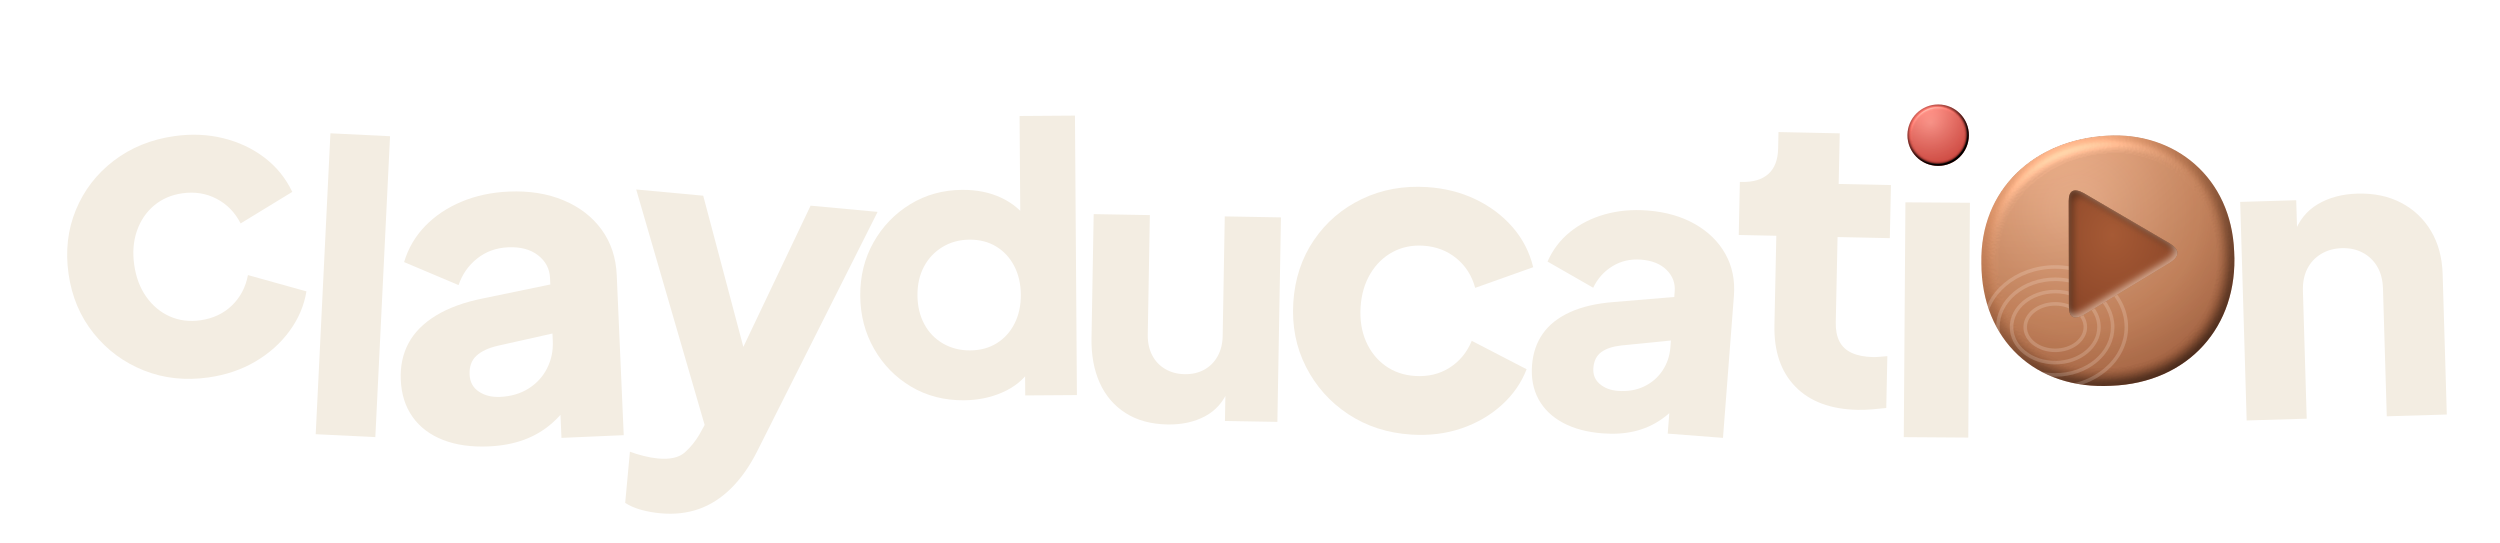
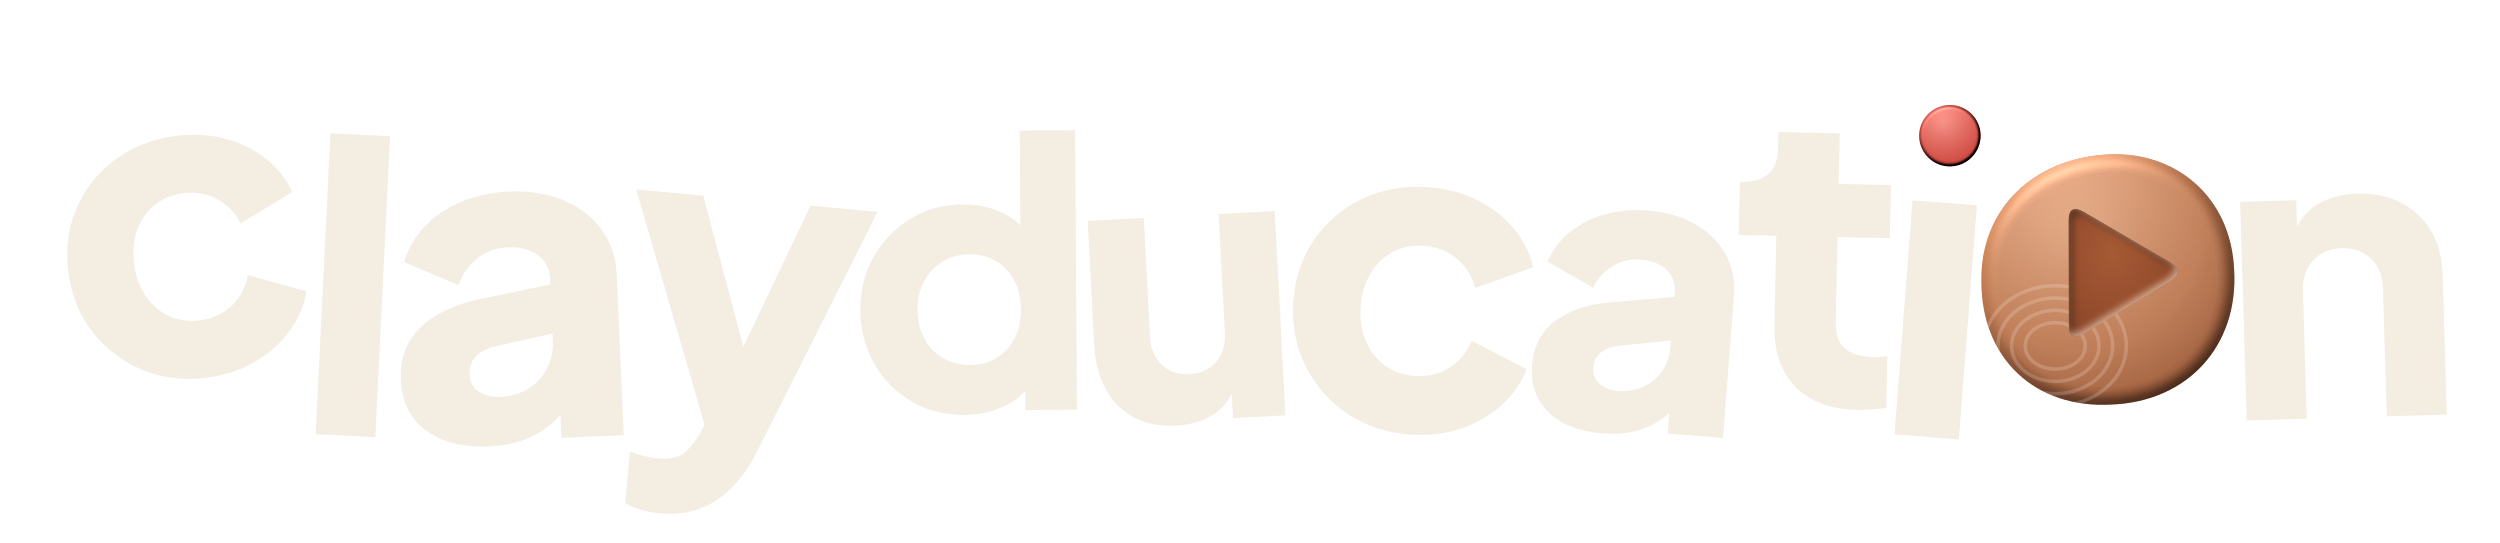
<svg xmlns="http://www.w3.org/2000/svg" viewBox="-80 -1000 5993 1300" role="img" aria-label="Clayducation">
  <defs>
    <filter id="clay" x="-20%" y="-20%" width="140%" height="140%" color-interpolation-filters="sRGB">
      <feGaussianBlur in="SourceAlpha" stdDeviation="5" result="b" />
      <feSpecularLighting in="b" surfaceScale="5" specularConstant=".55" specularExponent="14" lighting-color="#fff5ea" result="s">
        <fePointLight x="40" y="-60" z="160" />
      </feSpecularLighting>
      <feComposite in="s" in2="SourceAlpha" operator="in" result="s2" />
      <feDiffuseLighting in="b" surfaceScale="5" diffuseConstant="1.05" lighting-color="#fff" result="d">
        <feDistantLight azimuth="235" elevation="55" />
      </feDiffuseLighting>
      <feComposite in="d" in2="SourceAlpha" operator="in" result="d2" />
      <feBlend in="SourceGraphic" in2="d2" mode="multiply" result="lit" />
      <feComposite in="lit" in2="s2" operator="arithmetic" k2="1" k3=".5" />
    </filter>
    <filter id="press" x="-20%" y="-20%" width="140%" height="140%" color-interpolation-filters="sRGB">
      <feGaussianBlur in="SourceAlpha" stdDeviation="2.6" result="b" />
      <feOffset in="b" dx="3" dy="4" result="o" />
      <feComposite in="SourceAlpha" in2="o" operator="out" result="e" />
      <feFlood flood-color="#4a2716" flood-opacity=".75" />
      <feComposite in2="e" operator="in" result="sh" />
      <feOffset in="b" dx="-2" dy="-2" result="o2" />
      <feComposite in="SourceAlpha" in2="o2" operator="out" result="e2" />
      <feFlood flood-color="#ffe7d4" flood-opacity=".6" />
      <feComposite in2="e2" operator="in" result="li" />
      <feMerge>
        <feMergeNode in="SourceGraphic" />
        <feMergeNode in="sh" />
        <feMergeNode in="li" />
      </feMerge>
    </filter>
    <radialGradient id="cf" cx="38%" cy="30%" r="80%">
      <stop offset="0" stop-color="#e4a37c" />
      <stop offset=".6" stop-color="#cd8358" />
      <stop offset="1" stop-color="#a95f3c" />
    </radialGradient>
    <radialGradient id="hole" cx="40%" cy="35%" r="75%">
      <stop offset="0" stop-color="#a65a35" />
      <stop offset="1" stop-color="#8a4528" />
    </radialGradient>
    <clipPath id="peb">
      <path d="M100 10C150 7 191 41 193 95c3 55-34 96-90 98C48 196 8 160 8 103 7 49 47 13 100 10Z" />
    </clipPath>
    <radialGradient id="pop" cx="38%" cy="30%" r="80%">
      <stop offset="0" stop-color="#ff8a7f" />
      <stop offset="1" stop-color="#e2433a" />
    </radialGradient>
  </defs>
  <path d="M394.0 12.0 Q312.0 12.0 246.5 -25.5 Q181.0 -63.0 142.5 -128.0 Q104.0 -193.0 104.0 -274.0 Q104.0 -355.0 142.0 -419.5 Q180.0 -484.0 246.0 -521.0 Q312.0 -558.0 394.0 -558.0 Q455.0 -558.0 507.0 -537.0 Q559.0 -516.0 596.0 -478.5 Q633.0 -441.0 649.0 -390.0 L519.0 -334.0 Q505.0 -375.0 471.5 -399.0 Q438.0 -423.0 394.0 -423.0 Q355.0 -423.0 324.5 -404.0 Q294.0 -385.0 276.5 -351.0 Q259.0 -317.0 259.0 -273.0 Q259.0 -229.0 276.5 -195.0 Q294.0 -161.0 324.5 -142.0 Q355.0 -123.0 394.0 -123.0 Q439.0 -123.0 472.0 -147.0 Q505.0 -171.0 519.0 -212.0 L649.0 -155.0 Q634.0 -107.0 597.0 -69.0 Q560.0 -31.0 508.0 -9.5 Q456.0 12.0 394.0 12.0 Z" fill="#f3ede2" transform="rotate(-8.1 376.5 -273.0) translate(376.5 -383.0) scale(1.025) translate(-376.5 273.0)" />
  <path d="M688.8 -0.0 L688.8 -757.0 L838.8 -757.0 L838.8 -0.0 Z" fill="#f3ede2" transform="rotate(2.8 763.8 -273.0) translate(763.8 -215.7) scale(0.954) translate(-763.8 273.0)" />
  <path d="M1081.3 12.0 Q1022.3 12.0 979.3 -7.0 Q936.3 -26.0 913.3 -61.5 Q890.3 -97.0 890.3 -146.0 Q890.3 -192.0 911.3 -227.5 Q932.3 -263.0 975.8 -287.0 Q1019.3 -311.0 1084.3 -321.0 L1251.3 -348.0 L1251.3 -238.0 L1111.3 -213.0 Q1079.3 -207.0 1062.3 -192.5 Q1045.3 -178.0 1045.3 -151.0 Q1045.3 -126.0 1064.3 -112.0 Q1083.3 -98.0 1111.3 -98.0 Q1148.3 -98.0 1176.3 -114.0 Q1204.3 -130.0 1219.8 -157.5 Q1235.3 -185.0 1235.3 -218.0 L1235.3 -360.0 Q1235.3 -391.0 1210.8 -412.0 Q1186.3 -433.0 1144.3 -433.0 Q1104.3 -433.0 1073.8 -411.0 Q1043.3 -389.0 1029.3 -353.0 L909.3 -410.0 Q925.3 -456.0 960.3 -489.0 Q995.3 -522.0 1044.3 -540.0 Q1093.3 -558.0 1151.3 -558.0 Q1220.3 -558.0 1273.3 -533.0 Q1326.3 -508.0 1355.8 -463.5 Q1385.3 -419.0 1385.3 -360.0 L1385.3 -0.0 L1245.3 -0.0 L1245.3 -88.0 L1279.3 -94.0 Q1255.3 -58.0 1226.3 -34.5 Q1197.3 -11.0 1161.3 0.5 Q1125.3 12.0 1081.3 12.0 Z" fill="#f3ede2" transform="rotate(-2.5 1148.8 -273.0) translate(1148.8 -236.8) scale(1.067) translate(-1148.8 273.0)" />
  <path d="M1550.6 220.0 Q1526.6 220.0 1504.1 216.0 Q1481.6 212.0 1464.6 203.0 L1464.6 80.0 Q1478.6 84.0 1497.6 87.0 Q1516.6 90.0 1532.6 90.0 Q1576.6 90.0 1595.6 69.5 Q1614.6 49.0 1626.6 23.0 L1663.6 -62.0 L1661.6 63.0 L1421.6 -546.0 L1582.6 -546.0 L1741.6 -113.0 L1681.6 -113.0 L1840.6 -546.0 L2001.6 -546.0 L1767.6 51.0 Q1745.6 107.0 1713.6 145.0 Q1681.6 183.0 1641.1 201.5 Q1600.6 220.0 1550.6 220.0 Z" fill="#f3ede2" transform="rotate(5.3 1706.6 -273.0) translate(1706.6 -246.9) scale(1.002) translate(-1706.6 273.0)" />
-   <path d="M2226.4 12.0 Q2146.4 12.0 2083.4 -26.0 Q2020.4 -64.0 1983.9 -129.0 Q1947.4 -194.0 1947.4 -273.0 Q1947.4 -353.0 1984.4 -417.5 Q2021.4 -482.0 2084.4 -520.0 Q2147.4 -558.0 2225.4 -558.0 Q2285.4 -558.0 2331.9 -535.5 Q2378.4 -513.0 2405.4 -472.0 L2382.4 -442.0 L2382.4 -757.0 L2532.4 -757.0 L2532.4 -0.0 L2392.4 -0.0 L2392.4 -100.0 L2406.4 -69.0 Q2378.4 -29.0 2330.4 -8.5 Q2282.4 12.0 2226.4 12.0 Z M2244.4 -123.0 Q2285.4 -123.0 2316.4 -142.0 Q2347.4 -161.0 2364.9 -195.0 Q2382.4 -229.0 2382.4 -273.0 Q2382.4 -317.0 2364.9 -351.0 Q2347.4 -385.0 2316.4 -404.0 Q2285.4 -423.0 2244.4 -423.0 Q2203.4 -423.0 2170.9 -403.5 Q2138.4 -384.0 2120.4 -350.5 Q2102.4 -317.0 2102.4 -273.0 Q2102.4 -229.0 2120.4 -195.0 Q2138.4 -161.0 2170.9 -142.0 Q2203.4 -123.0 2244.4 -123.0 Z" fill="#f3ede2" transform="rotate(-0.4 2250.9 -273.0) translate(2250.9 -292.8) scale(0.885) translate(-2250.9 273.0)" />
-   <path d="M2719.0 12.0 Q2653.0 12.0 2606.5 -16.5 Q2560.0 -45.0 2536.0 -96.0 Q2512.0 -147.0 2512.0 -215.0 L2512.0 -546.0 L2662.0 -546.0 L2662.0 -227.0 Q2662.0 -196.0 2674.5 -172.5 Q2687.0 -149.0 2710.0 -136.0 Q2733.0 -123.0 2762.0 -123.0 Q2792.0 -123.0 2814.5 -136.0 Q2837.0 -149.0 2849.5 -172.5 Q2862.0 -196.0 2862.0 -227.0 L2862.0 -546.0 L3012.0 -546.0 L3012.0 -0.0 L2872.0 -0.0 L2872.0 -108.0 L2880.0 -84.0 Q2861.0 -35.0 2818.5 -11.5 Q2776.0 12.0 2719.0 12.0 Z" fill="#f3ede2" transform="rotate(1.0 2767.5 -273.0) translate(2767.5 -237.6) scale(0.898) translate(-2767.5 273.0)" />
+   <path d="M2226.4 12.0 Q2146.4 12.0 2083.4 -26.0 Q2020.4 -64.0 1983.9 -129.0 Q1947.4 -194.0 1947.4 -273.0 Q1947.4 -353.0 1984.4 -417.5 Q2021.4 -482.0 2084.4 -520.0 Q2147.4 -558.0 2225.4 -558.0 Q2285.4 -558.0 2331.9 -535.5 Q2378.4 -513.0 2405.4 -472.0 L2382.4 -442.0 L2382.4 -757.0 L2532.4 -757.0 L2532.4 -0.0 L2392.4 -0.0 L2392.4 -100.0 L2406.4 -69.0 Q2378.4 -29.0 2330.4 -8.5 Q2282.4 12.0 2226.4 12.0 Z M2244.4 -123.0 Q2285.4 -123.0 2316.4 -142.0 Q2347.4 -161.0 2364.9 -195.0 Q2382.4 -229.0 2382.4 -273.0 Q2382.4 -317.0 2364.9 -351.0 Q2347.4 -385.0 2316.4 -404.0 Q2285.4 -423.0 2244.4 -423.0 Q2203.4 -423.0 2170.9 -403.5 Q2138.4 -384.0 2120.4 -350.5 Q2102.4 -317.0 2102.4 -273.0 Q2102.4 -229.0 2120.4 -195.0 Q2138.4 -161.0 2170.9 -142.0 Q2203.4 -123.0 2244.4 -123.0 Z" fill="#f3ede2" transform="rotate(-0.4 2250.9 -273.0) translate(2250.9 -257.8) scale(0.885) translate(-2250.9 273.0)" />
+   <path d="M2719.0 12.0 Q2653.0 12.0 2606.5 -16.5 Q2560.0 -45.0 2536.0 -96.0 Q2512.0 -147.0 2512.0 -215.0 L2512.0 -546.0 L2662.0 -546.0 L2662.0 -227.0 Q2662.0 -196.0 2674.5 -172.5 Q2687.0 -149.0 2710.0 -136.0 Q2733.0 -123.0 2762.0 -123.0 Q2792.0 -123.0 2814.5 -136.0 Q2837.0 -149.0 2849.5 -172.5 Q2862.0 -196.0 2862.0 -227.0 L2862.0 -546.0 L3012.0 -546.0 L3012.0 -0.0 L2872.0 -0.0 L2872.0 -108.0 L2880.0 -84.0 Q2861.0 -35.0 2818.5 -11.5 Q2776.0 12.0 2719.0 12.0 Z" fill="#f3ede2" transform="rotate(-3.0 2767.5 -273.0) translate(2767.5 -237.6) scale(0.898) translate(-2767.5 273.0)" />
  <path d="M3322.5 12.0 Q3240.5 12.0 3175.0 -25.5 Q3109.5 -63.0 3071.0 -128.0 Q3032.5 -193.0 3032.5 -274.0 Q3032.5 -355.0 3070.5 -419.5 Q3108.5 -484.0 3174.5 -521.0 Q3240.5 -558.0 3322.5 -558.0 Q3383.5 -558.0 3435.5 -537.0 Q3487.5 -516.0 3524.5 -478.5 Q3561.5 -441.0 3577.5 -390.0 L3447.5 -334.0 Q3433.5 -375.0 3400.0 -399.0 Q3366.5 -423.0 3322.5 -423.0 Q3283.5 -423.0 3253.0 -404.0 Q3222.5 -385.0 3205.0 -351.0 Q3187.5 -317.0 3187.5 -273.0 Q3187.5 -229.0 3205.0 -195.0 Q3222.5 -161.0 3253.0 -142.0 Q3283.5 -123.0 3322.5 -123.0 Q3367.5 -123.0 3400.5 -147.0 Q3433.5 -171.0 3447.5 -212.0 L3577.5 -155.0 Q3562.5 -107.0 3525.5 -69.0 Q3488.5 -31.0 3436.5 -9.5 Q3384.5 12.0 3322.5 12.0 Z" fill="#f3ede2" transform="rotate(3.7 3305.0 -273.0) translate(3305.0 -256.0) scale(1.043) translate(-3305.0 273.0)" />
  <path d="M3782.8 12.0 Q3723.8 12.0 3680.8 -7.0 Q3637.8 -26.0 3614.8 -61.5 Q3591.8 -97.0 3591.8 -146.0 Q3591.8 -192.0 3612.8 -227.5 Q3633.8 -263.0 3677.3 -287.0 Q3720.8 -311.0 3785.8 -321.0 L3952.8 -348.0 L3952.8 -238.0 L3812.8 -213.0 Q3780.8 -207.0 3763.8 -192.5 Q3746.8 -178.0 3746.8 -151.0 Q3746.8 -126.0 3765.8 -112.0 Q3784.8 -98.0 3812.8 -98.0 Q3849.8 -98.0 3877.8 -114.0 Q3905.8 -130.0 3921.3 -157.5 Q3936.8 -185.0 3936.8 -218.0 L3936.8 -360.0 Q3936.8 -391.0 3912.3 -412.0 Q3887.8 -433.0 3845.8 -433.0 Q3805.8 -433.0 3775.3 -411.0 Q3744.8 -389.0 3730.8 -353.0 L3610.8 -410.0 Q3626.8 -456.0 3661.8 -489.0 Q3696.8 -522.0 3745.8 -540.0 Q3794.8 -558.0 3852.8 -558.0 Q3921.8 -558.0 3974.8 -533.0 Q4027.8 -508.0 4057.3 -463.5 Q4086.8 -419.0 4086.8 -360.0 L4086.8 -0.0 L3946.8 -0.0 L3946.8 -88.0 L3980.8 -94.0 Q3956.8 -58.0 3927.8 -34.5 Q3898.8 -11.0 3862.8 0.5 Q3826.8 12.0 3782.8 12.0 Z" fill="#f3ede2" transform="rotate(4.4 3845.3 -273.0) translate(3845.3 -226.1) scale(0.949) translate(-3845.3 273.0)" />
  <path d="M4380.7 6.0 Q4281.7 6.0 4227.2 -47.5 Q4172.7 -101.0 4172.7 -197.0 L4172.7 -416.0 L4080.7 -416.0 L4080.7 -546.0 L4085.7 -546.0 Q4127.7 -546.0 4150.2 -567.0 Q4172.7 -588.0 4172.7 -630.0 L4172.7 -670.0 L4322.7 -670.0 L4322.7 -546.0 L4450.7 -546.0 L4450.7 -416.0 L4322.7 -416.0 L4322.7 -207.0 Q4322.7 -179.0 4332.7 -160.5 Q4342.7 -142.0 4363.7 -133.0 Q4384.7 -124.0 4415.7 -124.0 Q4422.7 -124.0 4431.7 -125.0 Q4440.7 -126.0 4450.7 -127.0 L4450.7 -0.0 Q4435.7 2.0 4416.7 4.0 Q4397.7 6.0 4380.7 6.0 Z" fill="#f3ede2" transform="rotate(1.2 4273.2 -273.0) translate(4273.2 -292.8) scale(0.979) translate(-4273.2 273.0)" />
-   <path d="M4488.3 -0.0 L4488.3 -546.0 L4638.3 -546.0 L4638.3 -0.0 Z" fill="#f3ede2" transform="rotate(0.4 4563.3 -273.0) translate(4563.3 -233.0) scale(1.031) translate(-4563.3 273.0)" />
-   <g transform="rotate(0.4 4563.3 -273.0) translate(0 40.0) translate(4483.3 -796.0) scale(0.800)">
+   <path d="M4488.3 -0.0 L4488.3 -546.0 L4638.3 -546.0 L4638.3 -0.0 Z" fill="#f3ede2" transform="rotate(4.4 4563.3 -273.0) translate(4563.3 -233.0) scale(1.031) translate(-4563.3 273.0)" />
+   <g transform="rotate(4.4 4563.3 -273.0) translate(0 40.0) translate(4483.3 -796.0) scale(0.800)">
    <circle cx="100" cy="100" r="92" fill="url(#pop)" filter="url(#clay)" />
  </g>
-   <g transform="translate(4643.5 -707.5) rotate(-0.1 327.6 327.6) scale(3.276)">
+   <g transform="translate(4643.5 -662.5) rotate(-0.1 327.6 327.6) scale(3.276)">
    <path d="M100 10C150 7 191 41 193 95c3 55-34 96-90 98C48 196 8 160 8 103 7 49 47 13 100 10Z" fill="url(#cf)" filter="url(#clay)" />
    <g clip-path="url(#peb)" fill="none" stroke="#fff3e8" stroke-opacity=".2" stroke-width="2.6">
      <ellipse cx="62" cy="150" rx="22" ry="17" />
      <ellipse cx="62" cy="150" rx="32" ry="26" />
      <ellipse cx="62" cy="150" rx="42" ry="35" />
      <ellipse cx="62" cy="150" rx="52" ry="44" />
    </g>
    <path d="M72 58Q72 46 83 52L146 89Q157 96 146 103L83 141Q72 147 72 135Z" fill="url(#hole)" filter="url(#press)" />
  </g>
  <path d="M5287.7 -0.0 L5287.7 -546.0 L5427.7 -546.0 L5427.7 -438.0 L5419.7 -462.0 Q5438.7 -511.0 5481.2 -534.5 Q5523.7 -558.0 5580.7 -558.0 Q5642.7 -558.0 5689.2 -532.0 Q5735.7 -506.0 5761.7 -459.5 Q5787.7 -413.0 5787.7 -350.7 L5787.7 -0.0 L5637.7 -0.0 L5637.7 -319.0 Q5637.7 -351.0 5625.2 -374.0 Q5612.7 -397.0 5590.1 -410.0 Q5567.5 -423.0 5538.1 -423.0 Q5508.7 -423.0 5485.7 -410.0 Q5462.7 -397.0 5450.2 -374.0 Q5437.7 -351.0 5437.7 -319.0 L5437.7 -0.0 Z" fill="#f3ede2" transform="rotate(-1.7 5532.2 -273.0) translate(5532.2 -261.0) scale(0.960) translate(-5532.2 273.0)" />
</svg>
